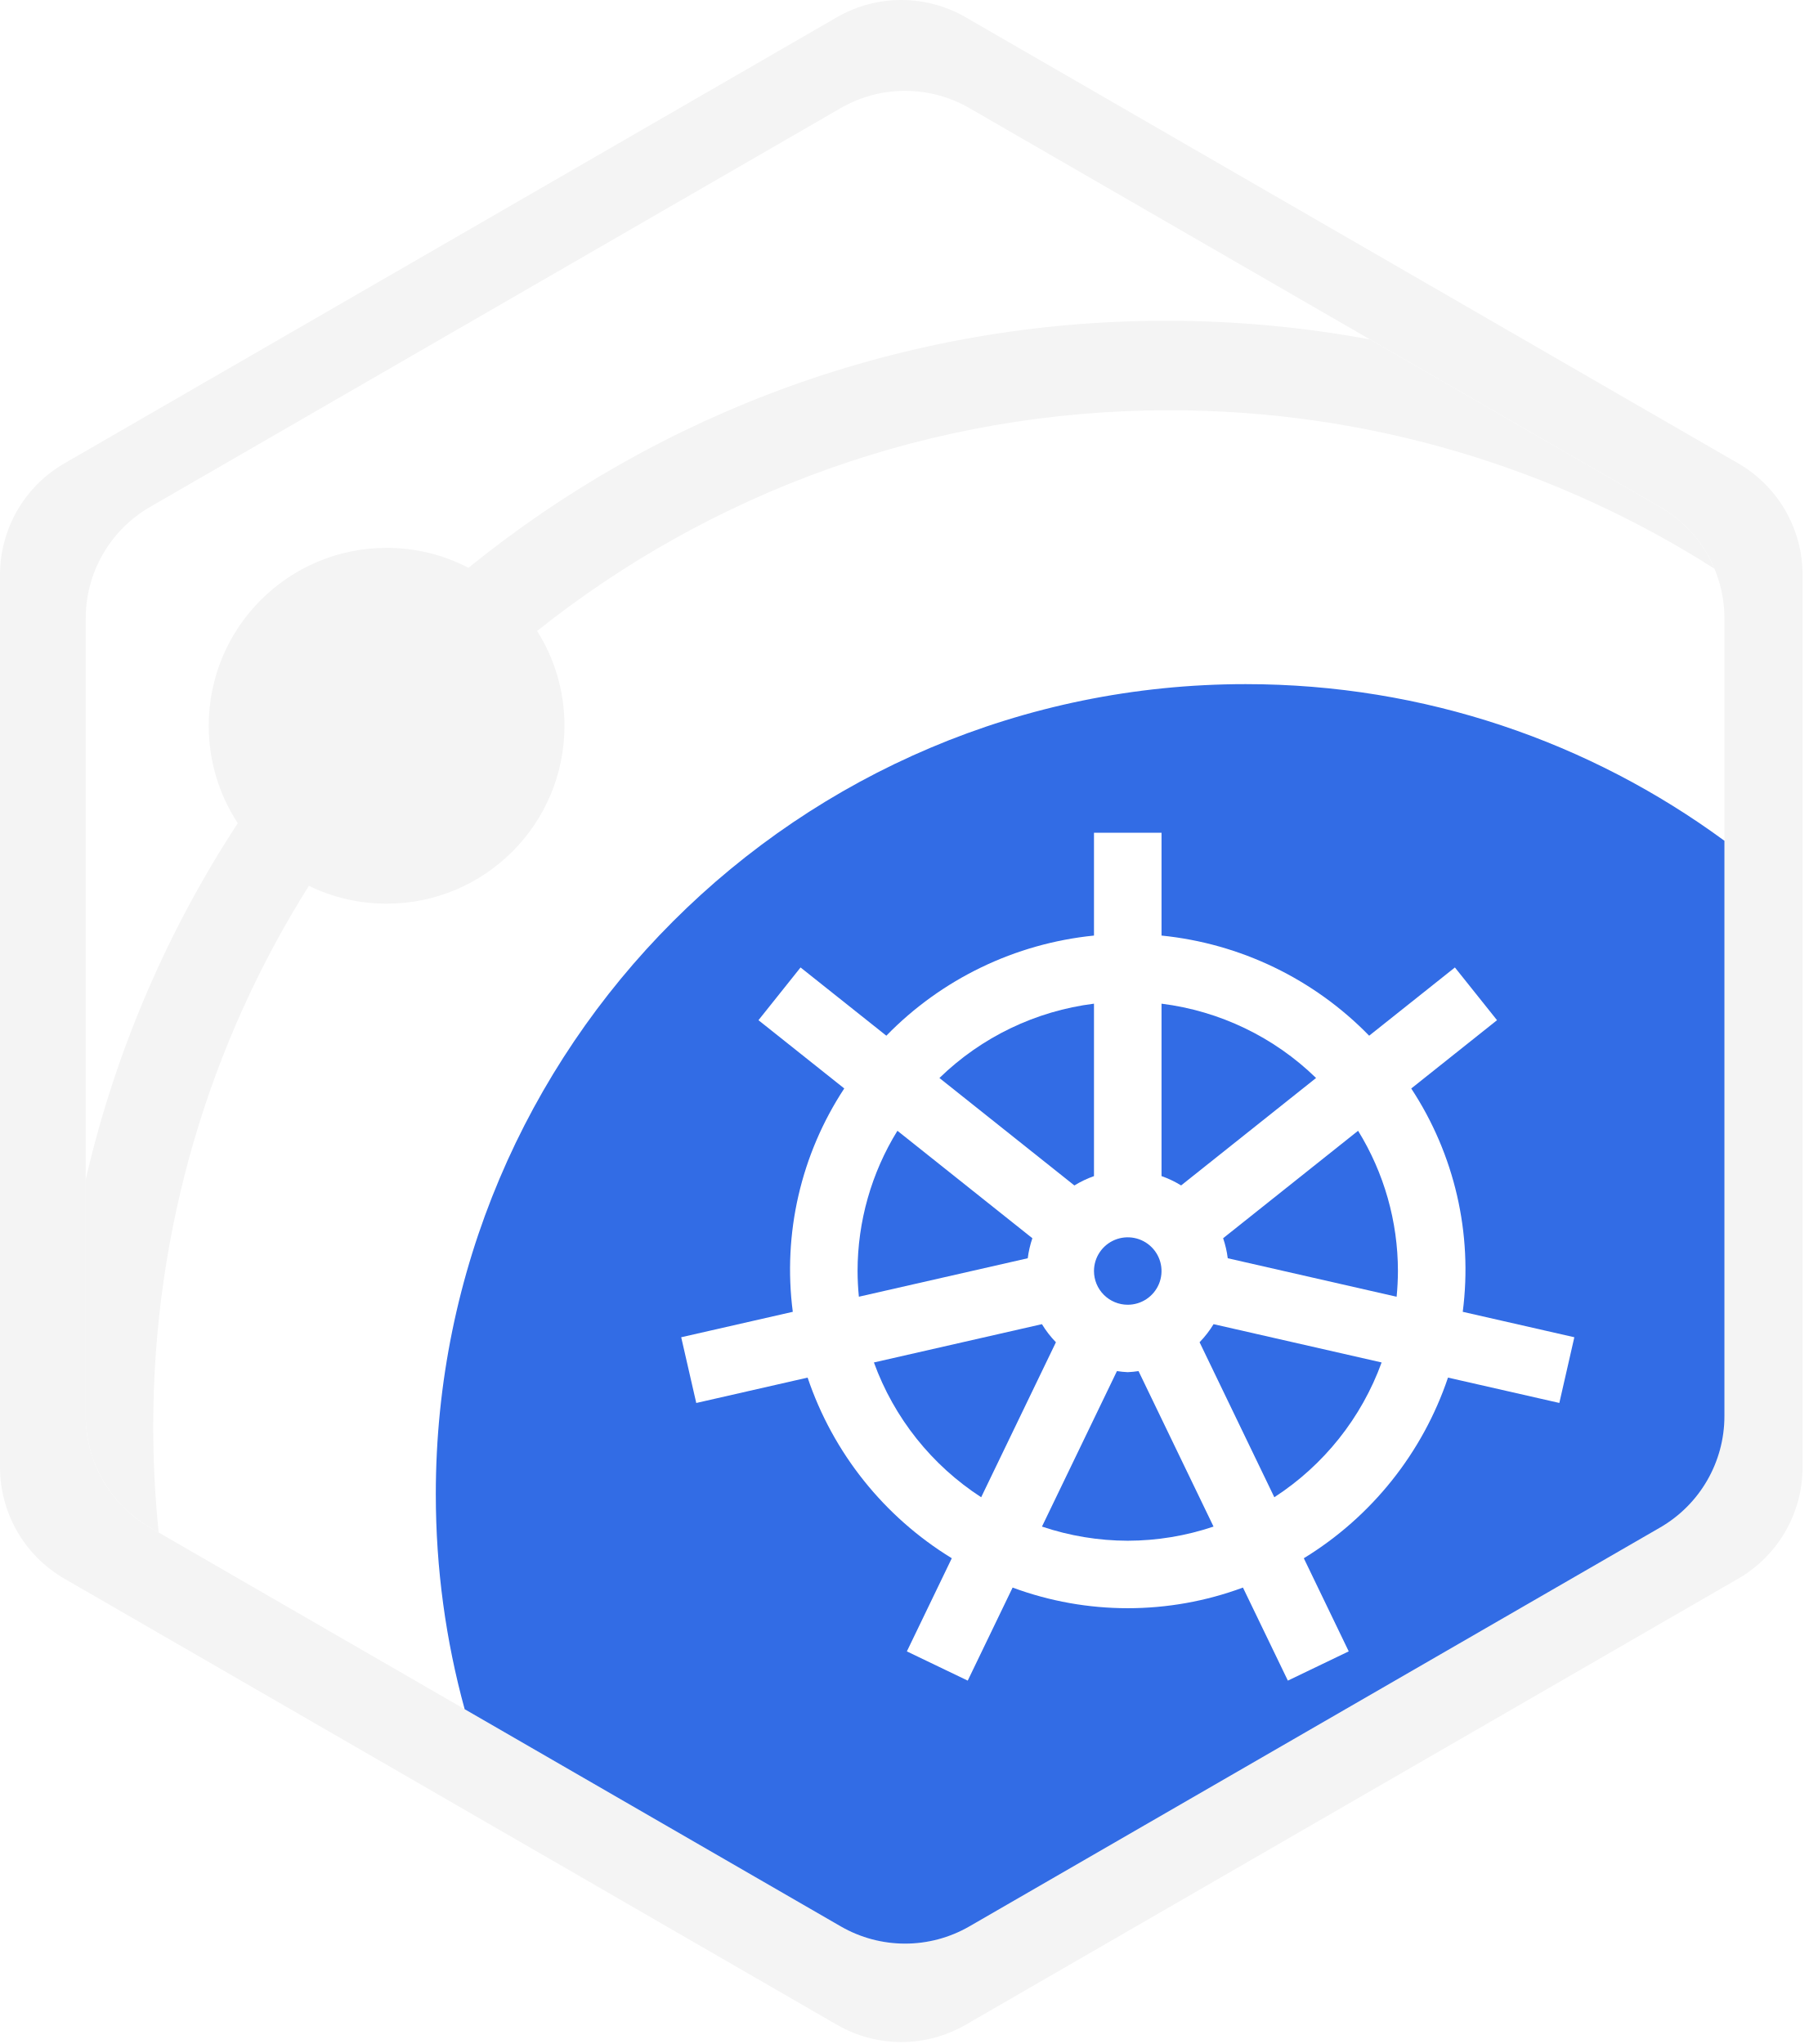
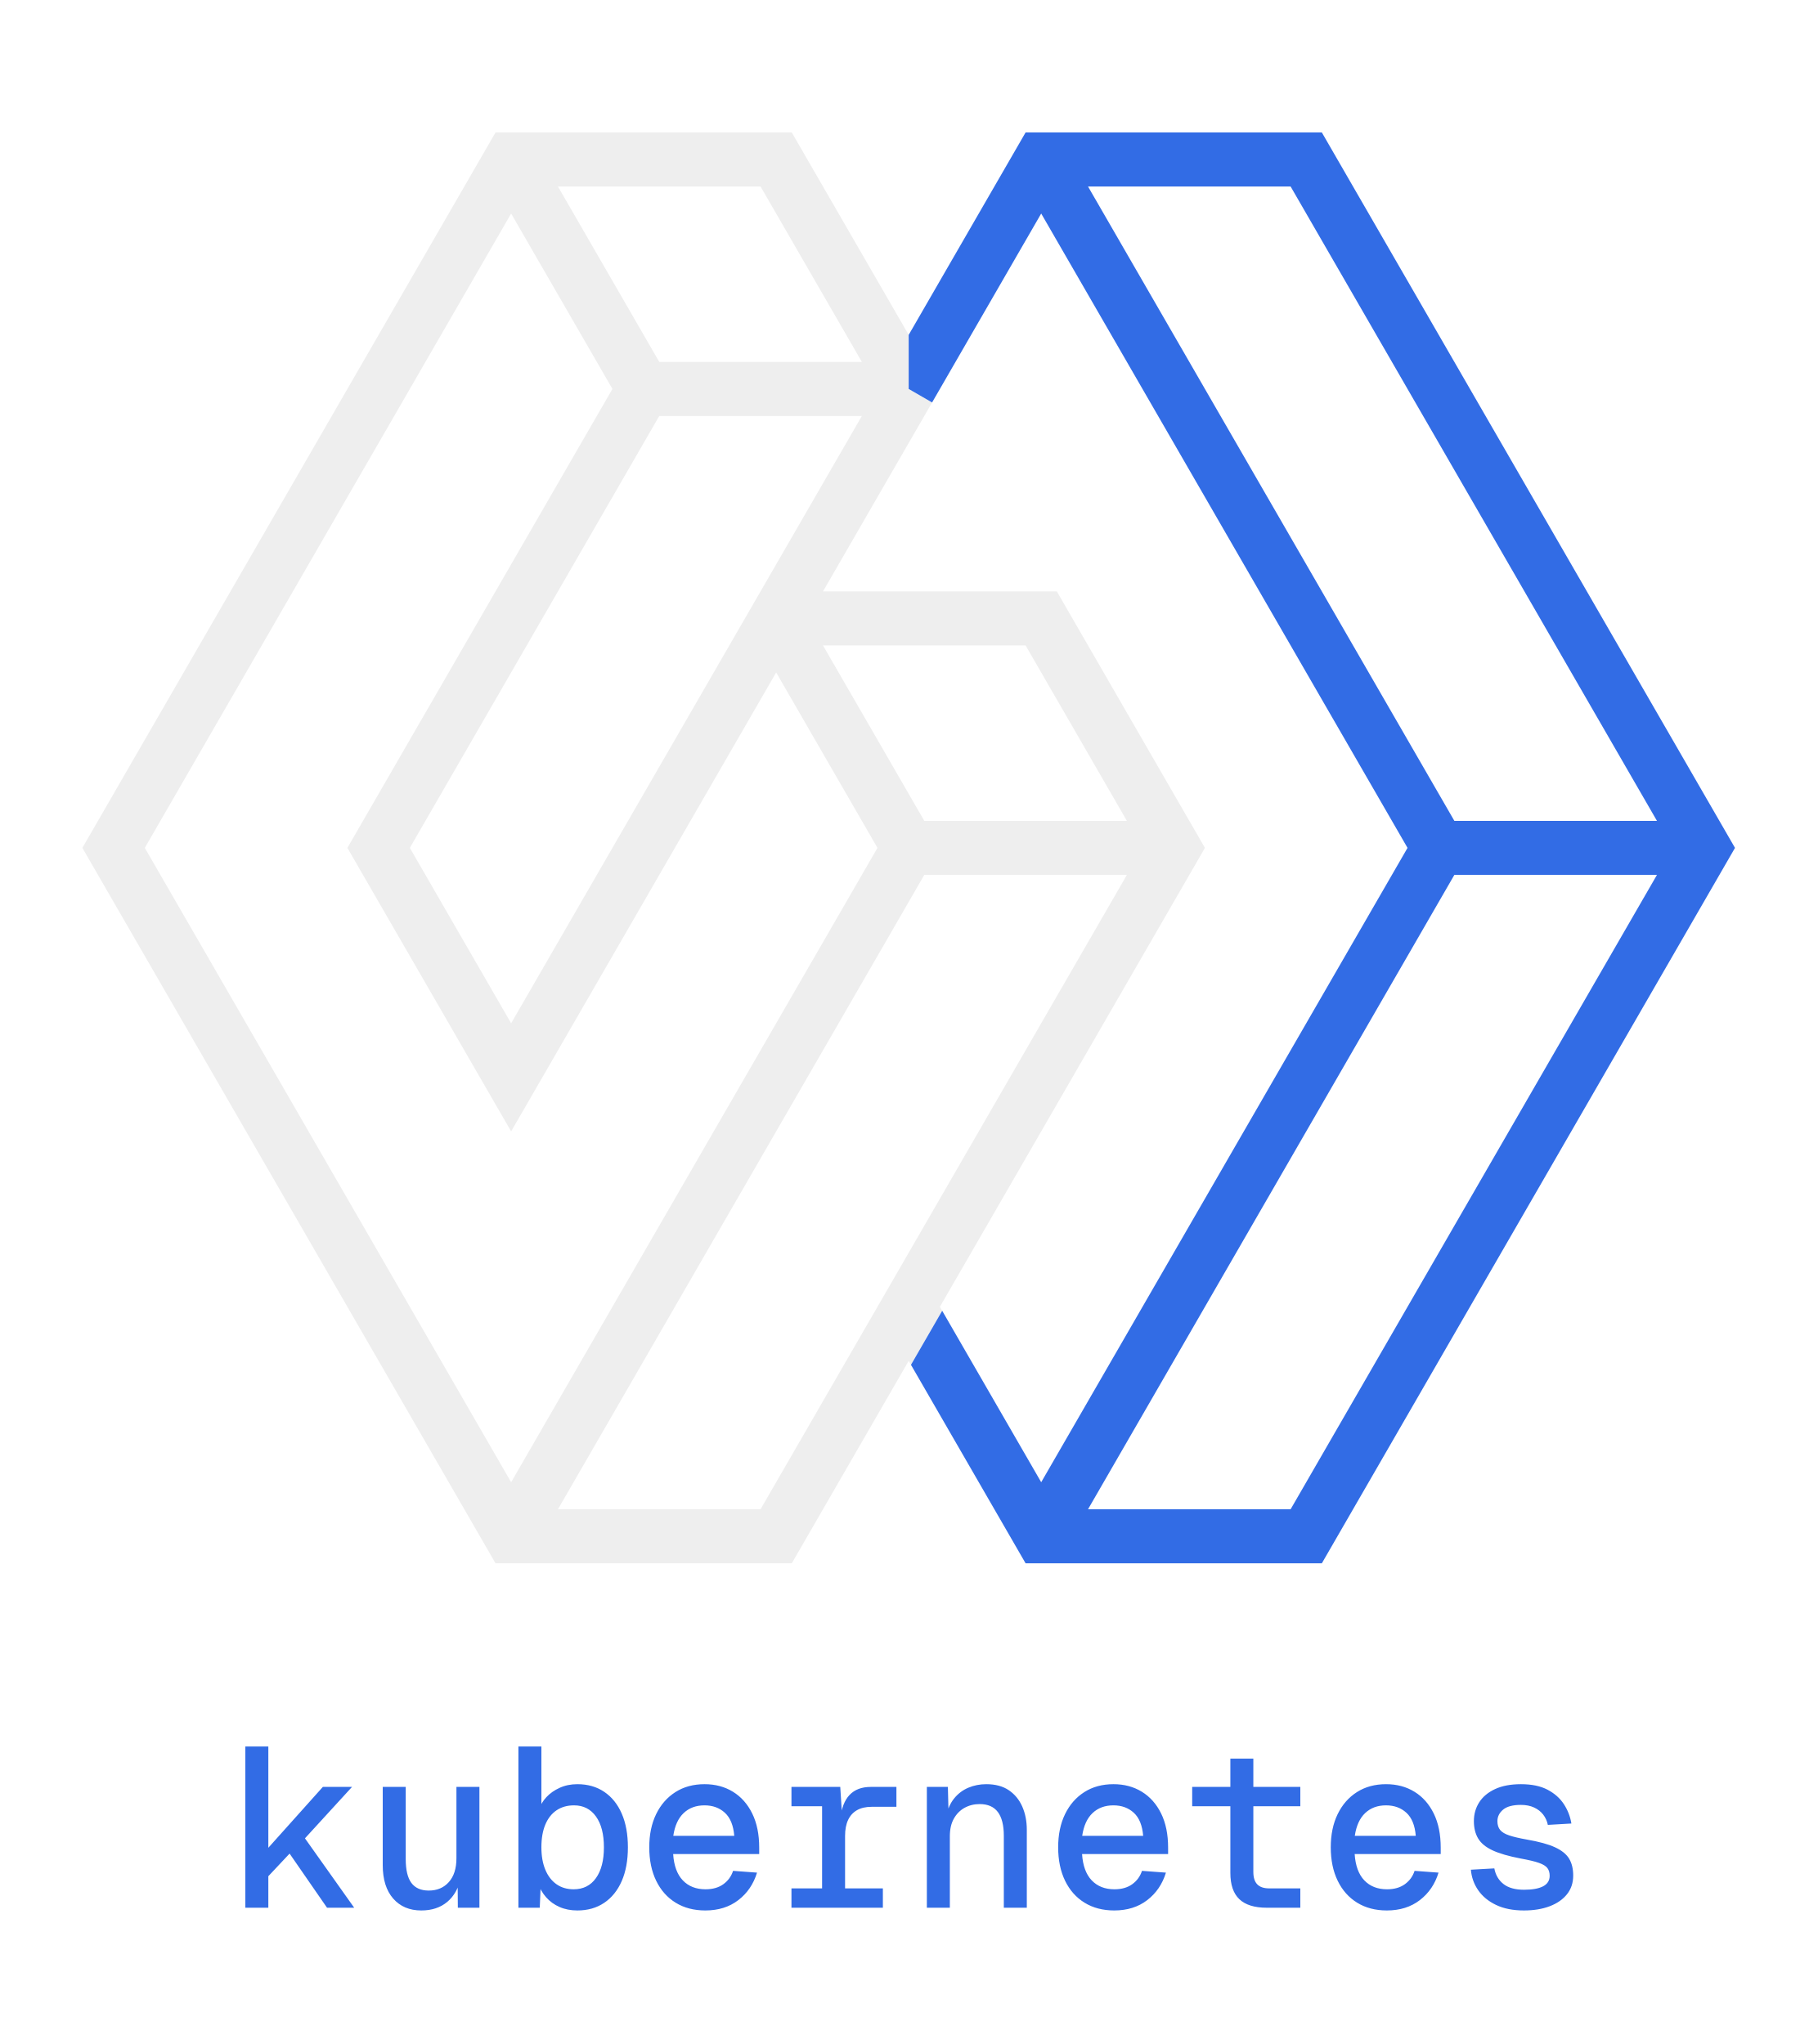
- <svg xmlns="http://www.w3.org/2000/svg" width="239" height="270" viewBox="0 0 239 270" fill="none">
-   <path fill-rule="evenodd" clip-rule="evenodd" d="M110.578 2.277C115.838 -0.759 122.318 -0.759 127.578 2.277L229.656 61.213C234.916 64.25 238.156 69.862 238.156 75.936V193.805C238.156 199.878 234.916 205.491 229.656 208.528L127.578 267.463C122.318 270.5 115.838 270.5 110.578 267.463L8.5 208.528C3.24 205.491 0 199.878 0 193.805V75.936C0 69.862 3.24 64.25 8.5 61.213L110.578 2.277ZM128.078 14.277C122.818 11.241 116.338 11.241 111.078 14.277L19.825 66.963C14.565 70 11.325 75.612 11.325 81.686V187.055C11.325 193.128 14.565 198.741 19.825 201.778L111.078 254.463C116.338 257.5 122.818 257.5 128.078 254.463L219.331 201.778C224.591 198.741 227.831 193.128 227.831 187.055V81.686C227.831 75.612 224.591 70 219.331 66.963L128.078 14.277Z" fill="#f4f4f4" />
-   <path d="M160.331 201.652C156.679 202.882 152.852 203.514 148.998 203.522C145.144 203.514 141.316 202.882 137.664 201.652L147.57 181.113C148.043 181.186 148.52 181.233 148.998 181.255C149.475 181.233 149.95 181.186 150.421 181.113L160.331 201.652Z" fill="#326CE5" />
-   <path d="M137.659 174.914C138.182 175.778 138.803 176.58 139.507 177.305L129.632 197.777C123.093 193.539 118.118 187.288 115.461 179.973L137.659 174.914Z" fill="#326CE5" />
-   <path d="M182.539 179.973C179.882 187.288 174.902 193.539 168.363 197.777L158.488 177.301C159.192 176.577 159.812 175.777 160.336 174.914L182.539 179.973Z" fill="#326CE5" />
-   <path d="M147.29 163.78C148.105 163.443 149.003 163.356 149.868 163.527C150.734 163.699 151.529 164.123 152.153 164.746C152.777 165.369 153.202 166.163 153.374 167.026C153.546 167.89 153.458 168.786 153.12 169.6C152.782 170.413 152.21 171.108 151.477 171.598C150.743 172.087 149.88 172.349 148.998 172.349C147.815 172.349 146.68 171.879 145.843 171.044C145.006 170.209 144.536 169.076 144.536 167.895C144.536 167.014 144.798 166.153 145.288 165.421C145.778 164.689 146.475 164.117 147.29 163.78Z" fill="#326CE5" />
-   <path d="M179.43 149.368C182.868 154.938 184.69 161.352 184.694 167.895C184.688 169.038 184.631 170.171 184.521 171.293L162.21 166.207C162.097 165.307 161.892 164.42 161.599 163.562L179.43 149.368Z" fill="#326CE5" />
-   <path d="M136.396 163.562C136.103 164.42 135.898 165.307 135.785 166.207L113.475 171.288C113.363 170.16 113.305 169.028 113.301 167.895C113.305 161.352 115.128 154.938 118.566 149.368L136.396 163.562Z" fill="#326CE5" />
-   <path d="M144.536 155.358C143.632 155.676 142.763 156.089 141.947 156.592L124.117 142.398C129.67 136.993 136.84 133.545 144.536 132.579V155.358Z" fill="#326CE5" />
-   <path d="M153.46 132.579C161.156 133.545 168.325 136.989 173.878 142.395L156.048 156.588C155.232 156.085 154.364 155.672 153.46 155.354V132.579Z" fill="#326CE5" />
-   <path fill-rule="evenodd" clip-rule="evenodd" d="M164.578 90.37C188.243 90.37 210.113 98.054 227.831 111.061V187.055C227.831 193.128 224.591 198.741 219.331 201.777L128.078 254.463C122.818 257.5 116.338 257.5 111.078 254.463L61.391 225.775C58.906 216.73 57.578 207.205 57.578 197.37C57.578 138.276 105.484 90.37 164.578 90.37ZM144.536 123.583C134.117 124.632 124.402 129.316 117.103 136.81L105.769 127.796L100.209 134.761L111.543 143.779C105.814 152.486 103.402 162.953 104.743 173.283L90 176.642L91.99 185.326L106.701 181.973C110.051 191.909 116.794 200.355 125.75 205.834L119.815 218.139L127.856 222L133.786 209.708C143.603 213.344 154.401 213.344 164.218 209.708L170.152 222L178.193 218.135L172.259 205.834C181.215 200.355 187.957 191.909 191.308 181.973L206.019 185.321L208 176.642L193.257 173.283C194.595 162.954 192.181 152.489 186.452 143.784L197.786 134.761L192.222 127.796L180.893 136.81C173.593 129.316 163.879 124.632 153.46 123.583V110H144.536V123.583Z" fill="#326CE5" />
-   <path d="M154.078 42.37C163.283 42.37 172.288 43.221 181.022 44.845L219.331 66.963C222.606 68.854 225.097 71.743 226.512 75.12C205.702 61.87 180.998 54.191 154.5 54.191C122.921 54.191 93.89 65.096 70.963 83.343C73.252 86.969 74.578 91.265 74.578 95.87C74.578 108.849 64.057 119.37 51.078 119.37C47.395 119.37 43.911 118.522 40.809 117.012C27.782 137.701 20.244 162.194 20.244 188.448C20.244 193.172 20.489 197.838 20.965 202.436L19.825 201.777C14.565 198.741 11.325 193.128 11.325 187.055V155.802C15.25 138.791 22.138 122.914 31.415 108.741C28.99 105.044 27.578 100.622 27.578 95.87C27.578 82.891 38.099 72.37 51.078 72.37C54.979 72.37 58.657 73.321 61.895 75.003C87.07 54.596 119.146 42.37 154.078 42.37Z" fill="#f4f4f4" />
+ <svg xmlns="http://www.w3.org/2000/svg" width="240" height="270" viewBox="0 0 240 270" fill="none">
+   <g transform="translate(120.00 112.00) scale(1.75)">
+     <defs>
+       <clipPath id="mi16">
+         <path d="M-400 -400H400V400H-400ZM0.000 -300.000L0.000 -34.641L10.000 -28.868L30.000 0.000L16.500 23.383L8.526 24.553L-18.388 71.170L-18.388 300.000L300.000 300.000L300.000 -300.000Z" clip-rule="evenodd" />
+       </clipPath>
+       <clipPath id="ma16">
+         <path d="M0.000 -300.000L0.000 -34.641L10.000 -28.868L30.000 0.000L16.500 23.383L8.526 24.553L-18.388 71.170L-18.388 300.000L300.000 300.000L300.000 -300.000Z" />
+       </clipPath>
+     </defs>
+     <path d="M-30.000 -51.962 L-20.000 -34.641 M-30.000 51.962 L0.000 0.000 L-10.000 -17.321 M-10.000 -17.321 L10.000 -17.321 L20.000 0.000 L-10.000 51.962 L-30.000 51.962 L-60.000 0.000 L-30.000 -51.962 L-10.000 -51.962 L0.000 -34.641 M0.000 -34.641 L-20.000 -34.641 L-40.000 0.000 L-30.000 17.321 L10.000 -51.962 L30.000 -51.962 L60.000 0.000 L30.000 51.962 L10.000 51.962 L0.000 34.641 M0.000 0.000 L20.000 0.000 M10.000 -51.962 L40.000 0.000 L10.000 51.962 M40.000 0.000 L60.000 0.000" stroke="#eeeeee" clip-path="url(#mi16)" fill="none" stroke-width="4.080" stroke-linejoin="miter" stroke-miterlimit="4" stroke-linecap="butt" />
+     <path d="M-30.000 -51.962 L-20.000 -34.641 M-30.000 51.962 L0.000 0.000 L-10.000 -17.321 M-10.000 -17.321 L10.000 -17.321 L20.000 0.000 L-10.000 51.962 L-30.000 51.962 L-60.000 0.000 L-30.000 -51.962 L-10.000 -51.962 L0.000 -34.641 M0.000 -34.641 L-20.000 -34.641 L-40.000 0.000 L-30.000 17.321 L10.000 -51.962 L30.000 -51.962 L60.000 0.000 L30.000 51.962 L10.000 51.962 L0.000 34.641 M0.000 0.000 L20.000 0.000 M10.000 -51.962 L40.000 0.000 L10.000 51.962 M40.000 0.000 L60.000 0.000" stroke="#326CE5" clip-path="url(#ma16)" fill="none" stroke-width="4.080" stroke-linejoin="miter" stroke-miterlimit="4" stroke-linecap="butt" />
+   </g>
+   <path fill="#326CE5" d="M32.4 252.0V230.7H35.436V244.08L42.636 236.04H46.488L40.272 242.832L46.776 252.0H43.188L38.244 244.848L35.436 247.836V252.0ZM55.632 252.36Q53.298 252.36 51.921 250.785Q50.544 249.21 50.544 246.372V236.04H53.58V245.568Q53.58 247.728 54.333 248.73Q55.086 249.732 56.622 249.732Q58.272 249.732 59.274 248.61Q60.276 247.488 60.276 245.472V236.04H63.312V252.0H60.462L60.432 247.836L60.852 248.016Q60.42 250.092 59.067 251.226Q57.714 252.36 55.632 252.36ZM76.248 252.36Q74.946 252.36 73.899 251.904Q72.852 251.448 72.123 250.62Q71.394 249.792 71.028 248.706L71.442 248.178L71.28 252.0H68.46V230.7H71.496V239.652L71.196 239.004Q71.454 238.152 72.153 237.396Q72.852 236.64 73.908 236.16Q74.964 235.68 76.248 235.68Q78.294 235.68 79.794 236.691Q81.294 237.702 82.107 239.568Q82.92 241.434 82.92 244.02Q82.92 246.606 82.107 248.472Q81.294 250.338 79.794 251.349Q78.294 252.36 76.248 252.36ZM75.756 249.564Q77.646 249.564 78.699 248.088Q79.752 246.612 79.752 244.02Q79.752 241.404 78.699 239.94Q77.646 238.476 75.804 238.476Q74.466 238.476 73.497 239.13Q72.528 239.784 72.012 241.023Q71.496 242.262 71.496 244.02Q71.496 245.73 72.015 246.978Q72.534 248.226 73.488 248.895Q74.442 249.564 75.756 249.564ZM93.144 252.36Q90.894 252.36 89.229 251.337Q87.564 250.314 86.652 248.433Q85.74 246.552 85.74 244.02Q85.74 241.506 86.649 239.637Q87.558 237.768 89.196 236.724Q90.834 235.68 93.048 235.68Q95.166 235.68 96.792 236.679Q98.418 237.678 99.339 239.553Q100.26 241.428 100.26 244.068V244.908H88.896Q89.046 247.206 90.171 248.385Q91.296 249.564 93.174 249.564Q94.59 249.564 95.52 248.895Q96.45 248.226 96.81 247.128L99.972 247.362Q99.282 249.624 97.506 250.992Q95.73 252.36 93.144 252.36ZM88.914 242.502H96.966Q96.798 240.438 95.73 239.457Q94.662 238.476 93.036 238.476Q91.362 238.476 90.285 239.493Q89.208 240.51 88.914 242.502ZM104.52 252.0V249.444H109.962L108.564 250.818V237.198L109.962 238.596H104.52V236.04H110.964L111.246 240.492L110.97 240.276Q111.192 238.152 112.197 237.096Q113.202 236.04 114.996 236.04H118.38V238.668H115.116Q113.958 238.668 113.181 239.109Q112.404 239.55 112.002 240.399Q111.6 241.248 111.6 242.52V250.818L110.226 249.444H116.592V252.0ZM122.4 252.0V236.04H125.178L125.28 240.204L124.944 239.964Q125.238 238.5 126.012 237.552Q126.786 236.604 127.887 236.142Q128.988 235.68 130.248 235.68Q132.048 235.68 133.224 236.478Q134.4 237.276 135 238.638Q135.6 240 135.6 241.71V252.0H132.564V242.496Q132.564 240.414 131.778 239.361Q130.992 238.308 129.378 238.308Q128.28 238.308 127.389 238.797Q126.498 239.286 125.967 240.228Q125.436 241.17 125.436 242.556V252.0ZM147.144 252.36Q144.894 252.36 143.229 251.337Q141.564 250.314 140.652 248.433Q139.74 246.552 139.74 244.02Q139.74 241.506 140.649 239.637Q141.558 237.768 143.196 236.724Q144.834 235.68 147.048 235.68Q149.166 235.68 150.792 236.679Q152.418 237.678 153.339 239.553Q154.26 241.428 154.26 244.068V244.908H142.896Q143.046 247.206 144.171 248.385Q145.296 249.564 147.174 249.564Q148.59 249.564 149.52 248.895Q150.45 248.226 150.81 247.128L153.972 247.362Q153.282 249.624 151.506 250.992Q149.73 252.36 147.144 252.36ZM142.914 242.502H150.966Q150.798 240.438 149.73 239.457Q148.662 238.476 147.036 238.476Q145.362 238.476 144.285 239.493Q143.208 240.51 142.914 242.502ZM167.292 252.0Q164.85 252.0 163.665 250.869Q162.48 249.738 162.48 247.404V232.302H165.516V247.272Q165.516 248.382 166.035 248.913Q166.554 249.444 167.616 249.444H171.72V252.0ZM157.44 238.596V236.04H171.72V238.596ZM183.144 252.36Q180.894 252.36 179.229 251.337Q177.564 250.314 176.652 248.433Q175.74 246.552 175.74 244.02Q175.74 241.506 176.649 239.637Q177.558 237.768 179.196 236.724Q180.834 235.68 183.048 235.68Q185.166 235.68 186.792 236.679Q188.418 237.678 189.339 239.553Q190.26 241.428 190.26 244.068V244.908H178.896Q179.046 247.206 180.171 248.385Q181.296 249.564 183.174 249.564Q184.59 249.564 185.52 248.895Q186.45 248.226 186.81 247.128L189.972 247.362Q189.282 249.624 187.506 250.992Q185.73 252.36 183.144 252.36ZM178.914 242.502H186.966Q186.798 240.438 185.73 239.457Q184.662 238.476 183.036 238.476Q181.362 238.476 180.285 239.493Q179.208 240.51 178.914 242.502ZM201.252 252.36Q199.098 252.36 197.58 251.637Q196.062 250.914 195.216 249.696Q194.37 248.478 194.244 246.978L197.34 246.804Q197.586 248.112 198.549 248.868Q199.512 249.624 201.264 249.624Q202.908 249.624 203.778 249.171Q204.648 248.718 204.648 247.776Q204.648 247.164 204.351 246.765Q204.054 246.366 203.232 246.075Q202.41 245.784 200.808 245.496Q198.456 245.046 197.112 244.422Q195.768 243.798 195.204 242.853Q194.64 241.908 194.64 240.564Q194.64 239.178 195.342 238.077Q196.044 236.976 197.433 236.328Q198.822 235.68 200.856 235.68Q202.98 235.68 204.366 236.409Q205.752 237.138 206.523 238.317Q207.294 239.496 207.516 240.876L204.408 241.056Q204.246 240.282 203.787 239.691Q203.328 239.1 202.587 238.758Q201.846 238.416 200.844 238.416Q199.248 238.416 198.498 239.043Q197.748 239.67 197.748 240.564Q197.748 241.29 198.111 241.731Q198.474 242.172 199.317 242.451Q200.16 242.73 201.6 242.988Q204.018 243.402 205.35 244.014Q206.682 244.626 207.219 245.523Q207.756 246.42 207.756 247.752Q207.756 249.192 206.934 250.221Q206.112 251.25 204.648 251.805Q203.184 252.36 201.252 252.36Z" />
</svg>
